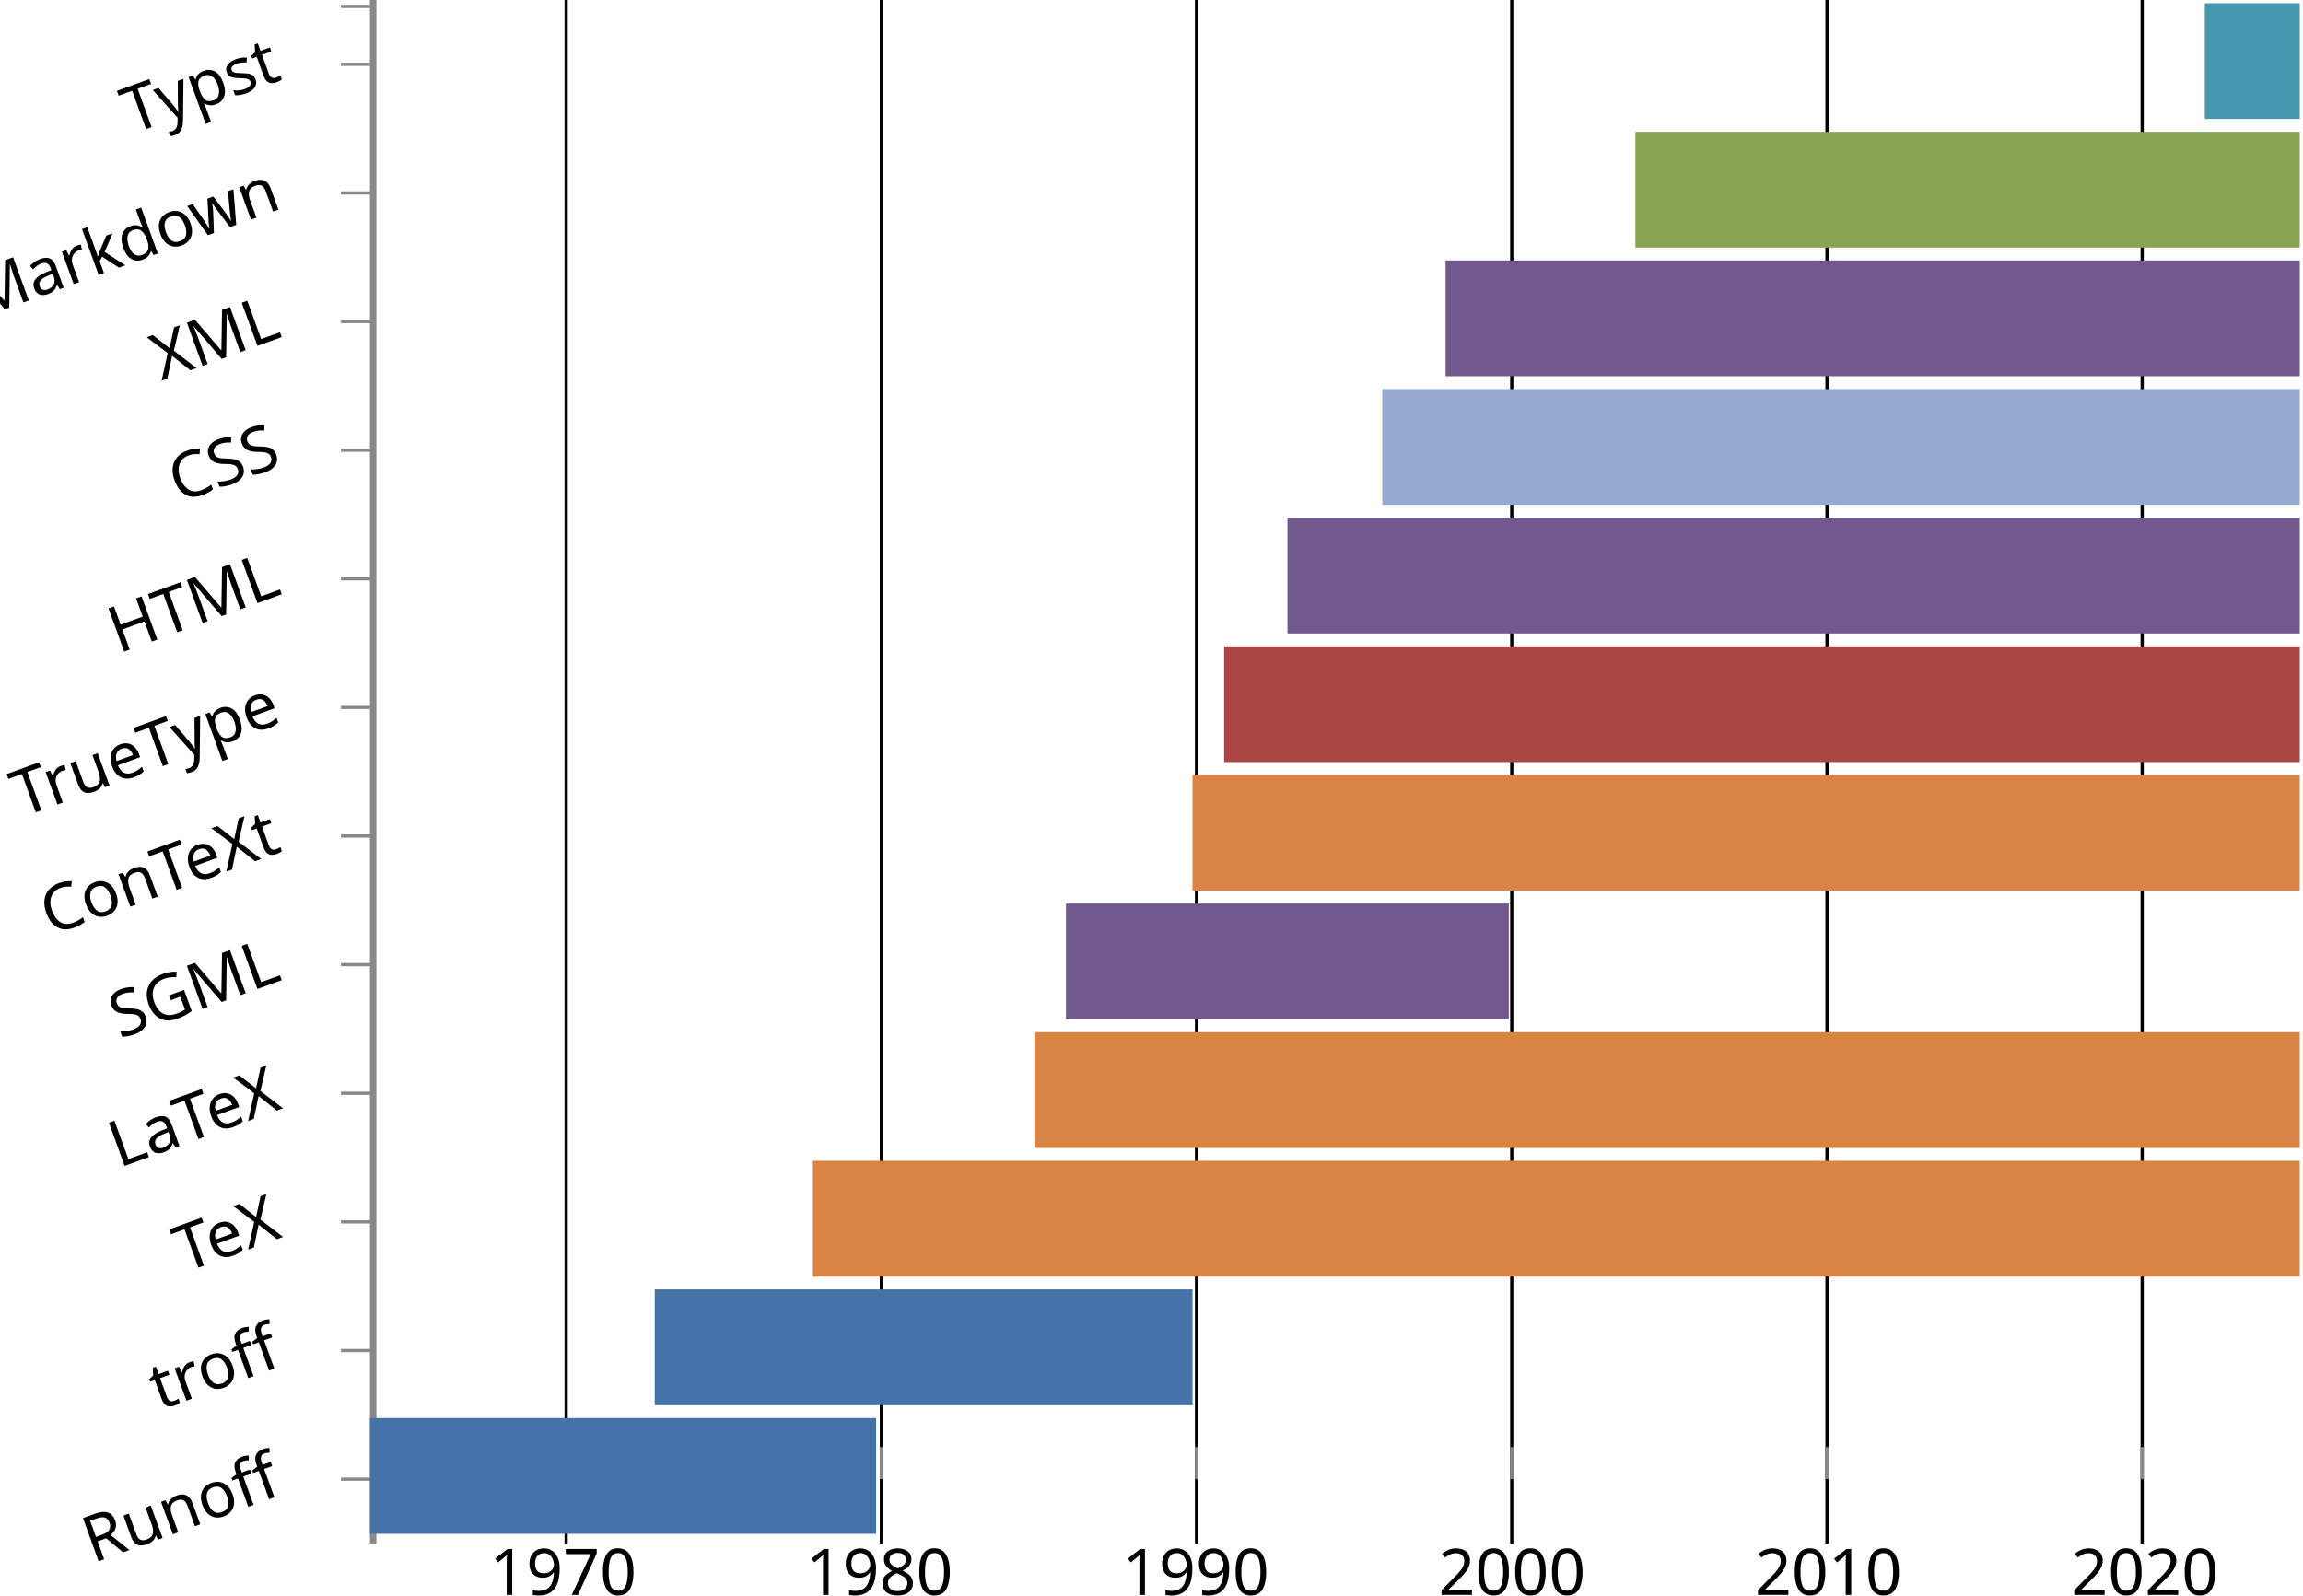
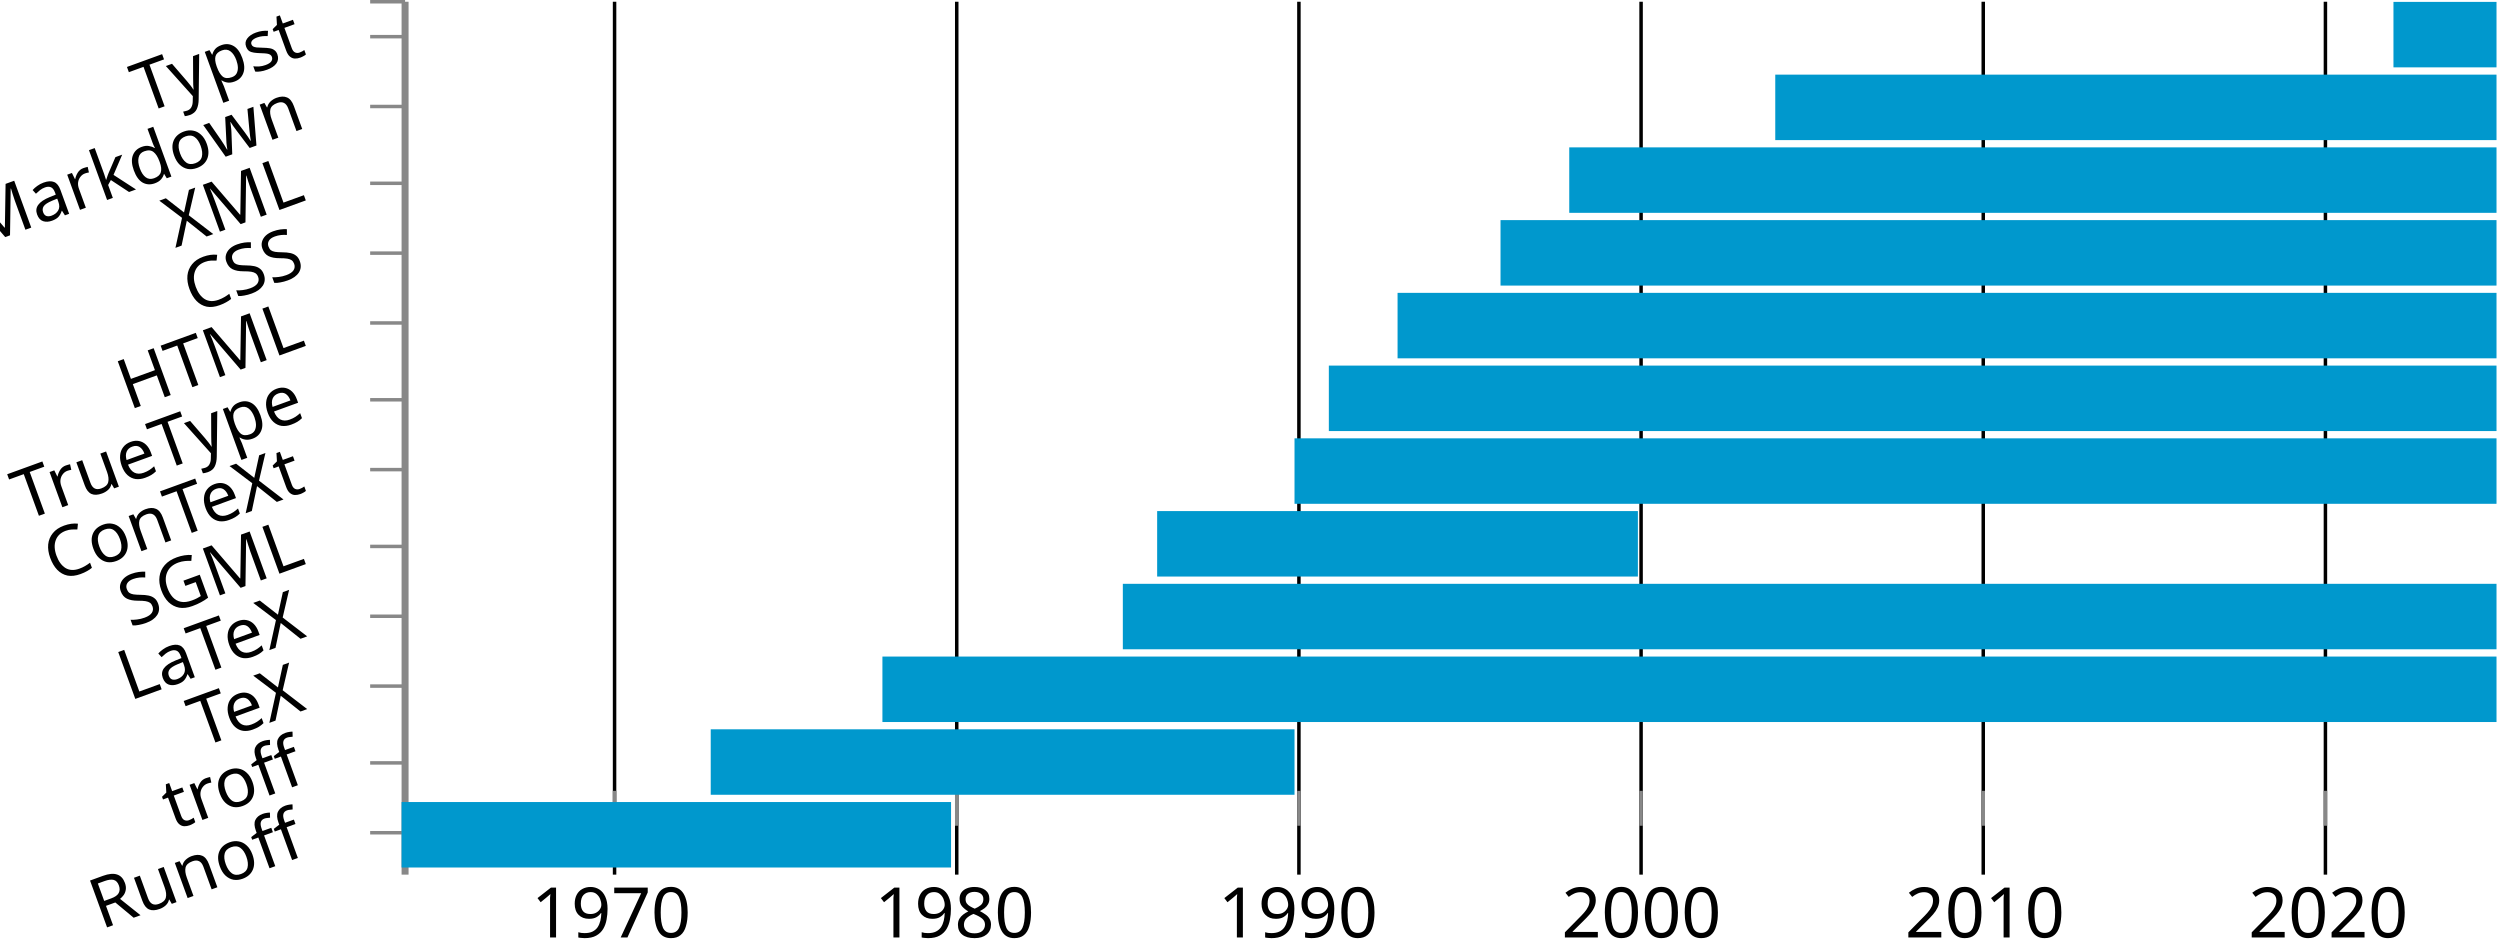
- <svg xmlns="http://www.w3.org/2000/svg" version="1.1" class="marks" width="716.015" height="496.26" viewBox="0 0 358.007 248.13" id="svg67">
-   <defs id="defs67" />
-   <g fill="none" stroke-miterlimit="10" transform="translate(57.50746,-0.5)" id="g67">
-     <g class="mark-group role-frame root" role="graphics-object" aria-roledescription="group mark container" id="g66">
-       <path class="background" aria-hidden="true" d="m 0.5,0.5 h 300 v 240 H 0.5 Z" id="path1" />
-       <g class="mark-group role-axis" aria-hidden="true" id="g10">
-         <g transform="translate(0.5,240.5)" id="g9">
-           <path class="background" aria-hidden="true" d="M 0,0 Z" pointer-events="none" id="path2" />
-           <g id="g8">
-             <g class="mark-rule role-axis-grid" pointer-events="none" id="g7">
-               <line transform="translate(30)" x2="0" y2="-240" stroke="#000000" stroke-opacity="1" stroke-width="0.5" opacity="1" id="line2" x1="0" y1="0" />
-               <line transform="translate(79)" x2="0" y2="-240" stroke="#000000" stroke-opacity="1" stroke-width="0.5" opacity="1" id="line3" x1="0" y1="0" />
-               <line transform="translate(128)" x2="0" y2="-240" stroke="#000000" stroke-opacity="1" stroke-width="0.5" opacity="1" id="line4" x1="0" y1="0" />
-               <line transform="translate(177)" x2="0" y2="-240" stroke="#000000" stroke-opacity="1" stroke-width="0.5" opacity="1" id="line5" x1="0" y1="0" />
-               <line transform="translate(226)" x2="0" y2="-240" stroke="#000000" stroke-opacity="1" stroke-width="0.5" opacity="1" id="line6" x1="0" y1="0" />
-               <line transform="translate(275)" x2="0" y2="-240" stroke="#000000" stroke-opacity="1" stroke-width="0.5" opacity="1" id="line7" x1="0" y1="0" />
-             </g>
+ <svg xmlns="http://www.w3.org/2000/svg" version="1.1" class="marks" width="716.015" height="268.76" viewBox="0 0 358.007 134.38" id="svg66">
+   <defs id="defs66" />
+   <path class="background" aria-hidden="true" d="M 58.007,0.25 H 358.007 v 125 H 58.007 Z" id="path1" style="fill:none;stroke-miterlimit:10" />
+   <g id="g63" transform="translate(57.50746,-0.25)" style="fill:none;stroke-miterlimit:10">
+     <g class="mark-group role-axis" aria-hidden="true" id="g10">
+       <g transform="translate(0.5,113.5)" id="g9">
+         <path class="background" aria-hidden="true" d="M 0,0 Z" pointer-events="none" id="path2" />
+         <g id="g8">
+           <g class="mark-rule role-axis-grid" pointer-events="none" id="g7">
+             <line transform="translate(30,12)" x2="0" y2="-125" stroke="#000000" stroke-opacity="1" stroke-width="0.5" opacity="1" id="line2" x1="0" y1="0" />
+             <line transform="translate(79,12)" x2="0" y2="-125" stroke="#000000" stroke-opacity="1" stroke-width="0.5" opacity="1" id="line3" x1="0" y1="0" />
+             <line transform="translate(128,12)" x2="0" y2="-125" stroke="#000000" stroke-opacity="1" stroke-width="0.5" opacity="1" id="line4" x1="0" y1="0" />
+             <line transform="translate(177,12)" x2="0" y2="-125" stroke="#000000" stroke-opacity="1" stroke-width="0.5" opacity="1" id="line5" x1="0" y1="0" />
+             <line transform="translate(226,12)" x2="0" y2="-125" stroke="#000000" stroke-opacity="1" stroke-width="0.5" opacity="1" id="line6" x1="0" y1="0" />
+             <line transform="translate(275,12)" x2="0" y2="-125" stroke="#000000" stroke-opacity="1" stroke-width="0.5" opacity="1" id="line7" x1="0" y1="0" />
          </g>
-           <path class="foreground" aria-hidden="true" d="" pointer-events="none" display="none" id="path8" />
        </g>
+         <path class="foreground" aria-hidden="true" d="" pointer-events="none" display="none" id="path8" />
      </g>
-       <path class="background" aria-hidden="true" d="M 0.5,225.5 Z" pointer-events="none" id="path10" />
-       <g class="mark-rule role-axis-tick" pointer-events="none" id="g15" transform="translate(0.5,225.5)">
-         <line transform="translate(30)" x2="0" y2="5" stroke="#888888" stroke-width="0.5" opacity="1" id="line10" x1="0" y1="0" />
-         <line transform="translate(79)" x2="0" y2="5" stroke="#888888" stroke-width="0.5" opacity="1" id="line11" x1="0" y1="0" />
-         <line transform="translate(128)" x2="0" y2="5" stroke="#888888" stroke-width="0.5" opacity="1" id="line12" x1="0" y1="0" />
-         <line transform="translate(177)" x2="0" y2="5" stroke="#888888" stroke-width="0.5" opacity="1" id="line13" x1="0" y1="0" />
-         <line transform="translate(226)" x2="0" y2="5" stroke="#888888" stroke-width="0.5" opacity="1" id="line14" x1="0" y1="0" />
-         <line transform="translate(275)" x2="0" y2="5" stroke="#888888" stroke-width="0.5" opacity="1" id="line15" x1="0" y1="0" />
+     </g>
+     <g class="mark-group role-axis" role="graphics-symbol" aria-roledescription="axis" aria-label="X-axis for a time scale with values from Wednesday, 01 January 1964, 1:00:00 AM to Wednesday, 01 January 2025, 1:00:00 AM" id="g23">
+       <g transform="translate(0.5,113.5)" id="g22">
+         <path class="background" aria-hidden="true" d="M 0,0 Z" pointer-events="none" id="path10" />
+         <g id="g21">
+           <g class="mark-rule role-axis-tick" pointer-events="none" id="g15">
+             <line transform="translate(30)" x2="0" y2="5" stroke="#888888" stroke-width="0.5" opacity="1" id="line10" x1="0" y1="0" />
+             <line transform="translate(79)" x2="0" y2="5" stroke="#888888" stroke-width="0.5" opacity="1" id="line11" x1="0" y1="0" />
+             <line transform="translate(128)" x2="0" y2="5" stroke="#888888" stroke-width="0.5" opacity="1" id="line12" x1="0" y1="0" />
+             <line transform="translate(177)" x2="0" y2="5" stroke="#888888" stroke-width="0.5" opacity="1" id="line13" x1="0" y1="0" />
+             <line transform="translate(226)" x2="0" y2="5" stroke="#888888" stroke-width="0.5" opacity="1" id="line14" x1="0" y1="0" />
+             <line transform="translate(275)" x2="0" y2="5" stroke="#888888" stroke-width="0.5" opacity="1" id="line15" x1="0" y1="0" />
+           </g>
+           <g class="mark-text role-axis-label" pointer-events="none" id="g20">
+             <text text-anchor="middle" font-family="sans-serif" font-size="10px" fill="#000000" opacity="1" id="text15" style="font-style:normal;font-variant:normal;font-weight:normal;font-stretch:normal;font-size:10px;font-family:'Libertinus Sans';-inkscape-font-specification:'Libertinus Sans, Normal';font-variant-ligatures:normal;font-variant-caps:normal;font-variant-numeric:normal;font-variant-east-asian:normal" x="29.513" y="21">1970</text>
+             <text text-anchor="middle" font-family="sans-serif" font-size="10px" fill="#000000" opacity="1" id="text16" style="font-style:normal;font-variant:normal;font-weight:normal;font-stretch:normal;font-size:10px;font-family:'Libertinus Sans';-inkscape-font-specification:'Libertinus Sans, Normal';font-variant-ligatures:normal;font-variant-caps:normal;font-variant-numeric:normal;font-variant-east-asian:normal" x="78.685" y="21">1980</text>
+             <text text-anchor="middle" font-family="sans-serif" font-size="10px" fill="#000000" opacity="1" id="text17" style="font-style:normal;font-variant:normal;font-weight:normal;font-stretch:normal;font-size:10px;font-family:'Libertinus Sans';-inkscape-font-specification:'Libertinus Sans, Normal';font-variant-ligatures:normal;font-variant-caps:normal;font-variant-numeric:normal;font-variant-east-asian:normal" x="127.871" y="21">1990</text>
+             <text text-anchor="middle" font-family="sans-serif" font-size="10px" fill="#000000" opacity="1" id="text18" style="font-style:normal;font-variant:normal;font-weight:normal;font-stretch:normal;font-size:10px;font-family:'Libertinus Sans';-inkscape-font-specification:'Libertinus Sans, Normal';font-variant-ligatures:normal;font-variant-caps:normal;font-variant-numeric:normal;font-variant-east-asian:normal" x="177.043" y="21">2000</text>
+             <text text-anchor="middle" font-family="sans-serif" font-size="10px" fill="#000000" opacity="1" id="text19" style="font-style:normal;font-variant:normal;font-weight:normal;font-stretch:normal;font-size:10px;font-family:'Libertinus Sans';-inkscape-font-specification:'Libertinus Sans, Normal';font-variant-ligatures:normal;font-variant-caps:normal;font-variant-numeric:normal;font-variant-east-asian:normal" x="226.228" y="21">2010</text>
+             <text text-anchor="middle" font-family="sans-serif" font-size="10px" fill="#000000" opacity="1" id="text20" style="font-style:normal;font-variant:normal;font-weight:normal;font-stretch:normal;font-size:10px;font-family:'Libertinus Sans';-inkscape-font-specification:'Libertinus Sans, Normal';font-variant-ligatures:normal;font-variant-caps:normal;font-variant-numeric:normal;font-variant-east-asian:normal" x="275.4" y="21">2020</text>
+           </g>
+         </g>
+         <path class="foreground" aria-hidden="true" d="" pointer-events="none" display="none" id="path21" />
      </g>
-       <text text-anchor="middle" font-family="sans-serif" font-size="10px" fill="#000000" opacity="1" id="text15" x="30.013" y="248.5" style="font-style:normal;font-variant:normal;font-weight:normal;font-stretch:normal;font-size:10px;font-family:'Libertinus Sans';-inkscape-font-specification:'Libertinus Sans, Normal';font-variant-ligatures:normal;font-variant-caps:normal;font-variant-numeric:normal;font-variant-east-asian:normal">1970</text>
-       <text text-anchor="middle" font-family="sans-serif" font-size="10px" fill="#000000" opacity="1" id="text16" x="79.185" y="248.5" style="font-style:normal;font-variant:normal;font-weight:normal;font-stretch:normal;font-size:10px;font-family:'Libertinus Sans';-inkscape-font-specification:'Libertinus Sans, Normal';font-variant-ligatures:normal;font-variant-caps:normal;font-variant-numeric:normal;font-variant-east-asian:normal">1980</text>
-       <text text-anchor="middle" font-family="sans-serif" font-size="10px" fill="#000000" opacity="1" id="text17" x="128.371" y="248.5" style="font-style:normal;font-variant:normal;font-weight:normal;font-stretch:normal;font-size:10px;font-family:'Libertinus Sans';-inkscape-font-specification:'Libertinus Sans, Normal';font-variant-ligatures:normal;font-variant-caps:normal;font-variant-numeric:normal;font-variant-east-asian:normal">1990</text>
-       <text text-anchor="middle" font-family="sans-serif" font-size="10px" fill="#000000" opacity="1" id="text18" x="177.543" y="248.5" style="font-style:normal;font-variant:normal;font-weight:normal;font-stretch:normal;font-size:10px;font-family:'Libertinus Sans';-inkscape-font-specification:'Libertinus Sans, Normal';font-variant-ligatures:normal;font-variant-caps:normal;font-variant-numeric:normal;font-variant-east-asian:normal">2000</text>
-       <text text-anchor="middle" font-family="sans-serif" font-size="10px" fill="#000000" opacity="1" id="text19" x="226.728" y="248.5" style="font-style:normal;font-variant:normal;font-weight:normal;font-stretch:normal;font-size:10px;font-family:'Libertinus Sans';-inkscape-font-specification:'Libertinus Sans, Normal';font-variant-ligatures:normal;font-variant-caps:normal;font-variant-numeric:normal;font-variant-east-asian:normal">2010</text>
-       <text text-anchor="middle" font-family="sans-serif" font-size="10px" fill="#000000" opacity="1" id="text20" x="275.9" y="248.5" style="font-style:normal;font-variant:normal;font-weight:normal;font-stretch:normal;font-size:10px;font-family:'Libertinus Sans';-inkscape-font-specification:'Libertinus Sans, Normal';font-variant-ligatures:normal;font-variant-caps:normal;font-variant-numeric:normal;font-variant-east-asian:normal">2020</text>
-       <path class="foreground" aria-hidden="true" d="" pointer-events="none" display="none" id="path22" />
-       <g transform="translate(0.5,0.5)" id="g51">
-         <path class="background" aria-hidden="true" d="M 0,0 Z" pointer-events="none" id="path24" />
-         <g class="mark-rule role-axis-tick" pointer-events="none" id="g36">
-           <line transform="translate(0,10)" x2="-5" y2="0" stroke="#888888" stroke-width="0.5" opacity="1" id="line24" x1="0" y1="0" />
-           <line transform="translate(0,30)" x2="-5" y2="0" stroke="#888888" stroke-width="0.5" opacity="1" id="line25" x1="0" y1="0" />
-           <line transform="translate(0,50)" x2="-5" y2="0" stroke="#888888" stroke-width="0.5" opacity="1" id="line26" x1="0" y1="0" />
-           <line transform="translate(0,70)" x2="-5" y2="0" stroke="#888888" stroke-width="0.5" opacity="1" id="line27" x1="0" y1="0" />
-           <line transform="translate(0,90)" x2="-5" y2="0" stroke="#888888" stroke-width="0.5" opacity="1" id="line28" x1="0" y1="0" />
-           <line transform="translate(0,110)" x2="-5" y2="0" stroke="#888888" stroke-width="0.5" opacity="1" id="line29" x1="0" y1="0" />
-           <line transform="translate(0,130)" x2="-5" y2="0" stroke="#888888" stroke-width="0.5" opacity="1" id="line30" x1="0" y1="0" />
-           <line transform="translate(0,150)" x2="-5" y2="0" stroke="#888888" stroke-width="0.5" opacity="1" id="line31" x1="0" y1="0" />
-           <line transform="translate(0,170)" x2="-5" y2="0" stroke="#888888" stroke-width="0.5" opacity="1" id="line32" x1="0" y1="0" />
-           <line transform="translate(0,190)" x2="-5" y2="0" stroke="#888888" stroke-width="0.5" opacity="1" id="line33" x1="0" y1="0" />
-           <line transform="translate(0,210)" x2="-5" y2="0" stroke="#888888" stroke-width="0.5" opacity="1" id="line34" x1="0" y1="0" />
-           <line transform="translate(0,230)" x2="-5" y2="0" stroke="#888888" stroke-width="0.5" opacity="1" id="line35" x1="0" y1="0" />
-           <line transform="translate(0,1)" x2="-5" y2="0" stroke="#888888" stroke-width="0.5" opacity="1" id="line36" x1="0" y1="0" />
+     </g>
+     <g class="mark-group role-axis" role="graphics-symbol" aria-roledescription="axis" aria-label="Y-axis for a discrete scale with 12 values: Typst, Markdown, XML, CSS, HTML, ending with Runoff" id="g51">
+       <g transform="translate(0.5,0.5)" id="g50">
+         <path class="background" aria-hidden="true" d="M 0,0 Z" pointer-events="none" id="path23" />
+         <g class="mark-rule role-axis-tick" pointer-events="none" id="g35">
+           <line transform="translate(0,5)" x2="-5" y2="0" stroke="#888888" stroke-width="0.5" opacity="1" id="line23" x1="0" y1="0" />
+           <line transform="translate(0,15)" x2="-5" y2="0" stroke="#888888" stroke-width="0.5" opacity="1" id="line24" x1="0" y1="0" />
+           <line transform="translate(0,26)" x2="-5" y2="0" stroke="#888888" stroke-width="0.5" opacity="1" id="line25" x1="0" y1="0" />
+           <line transform="translate(0,36)" x2="-5" y2="0" stroke="#888888" stroke-width="0.5" opacity="1" id="line26" x1="0" y1="0" />
+           <line transform="translate(0,46)" x2="-5" y2="0" stroke="#888888" stroke-width="0.5" opacity="1" id="line27" x1="0" y1="0" />
+           <line transform="translate(0,57)" x2="-5" y2="0" stroke="#888888" stroke-width="0.5" opacity="1" id="line28" x1="0" y1="0" />
+           <line transform="translate(0,67)" x2="-5" y2="0" stroke="#888888" stroke-width="0.5" opacity="1" id="line29" x1="0" y1="0" />
+           <line transform="translate(0,78)" x2="-5" y2="0" stroke="#888888" stroke-width="0.5" opacity="1" id="line30" x1="0" y1="0" />
+           <line transform="translate(0,88)" x2="-5" y2="0" stroke="#888888" stroke-width="0.5" opacity="1" id="line31" x1="0" y1="0" />
+           <line transform="translate(0,98)" x2="-5" y2="0" stroke="#888888" stroke-width="0.5" opacity="1" id="line32" x1="0" y1="0" />
+           <line transform="translate(0,109)" x2="-5" y2="0" stroke="#888888" stroke-width="0.5" opacity="1" id="line33" x1="0" y1="0" />
+           <line transform="translate(0,119)" x2="-5" y2="0" stroke="#888888" stroke-width="0.5" opacity="1" id="line34" x1="0" y1="0" />
+           <line x2="-5" y2="0" stroke="#888888" stroke-width="0.5" opacity="1" id="line35" x1="0" y1="0" />
        </g>
-         <text text-anchor="end" transform="rotate(-20)" font-family="sans-serif" font-size="10px" fill="#000000" opacity="1" id="text36" x="-17.345" y="6.797" style="font-style:normal;font-variant:normal;font-weight:normal;font-stretch:normal;font-size:10px;font-family:'Libertinus Sans';-inkscape-font-specification:'Libertinus Sans, Normal';font-variant-ligatures:normal;font-variant-caps:normal;font-variant-numeric:normal;font-variant-east-asian:normal">Typst</text>
-         <text text-anchor="end" transform="rotate(-20)" font-family="sans-serif" font-size="10px" fill="#000000" opacity="1" id="text37" x="-24.185" y="25.591" style="font-style:normal;font-variant:normal;font-weight:normal;font-stretch:normal;font-size:10px;font-family:'Libertinus Sans';-inkscape-font-specification:'Libertinus Sans, Normal';font-variant-ligatures:normal;font-variant-caps:normal;font-variant-numeric:normal;font-variant-east-asian:normal">Markdown</text>
-         <text text-anchor="end" transform="rotate(-20)" font-family="sans-serif" font-size="10px" fill="#000000" opacity="1" id="text38" x="-31.025" y="44.384" style="font-style:normal;font-variant:normal;font-weight:normal;font-stretch:normal;font-size:10px;font-family:'Libertinus Sans';-inkscape-font-specification:'Libertinus Sans, Normal';font-variant-ligatures:normal;font-variant-caps:normal;font-variant-numeric:normal;font-variant-east-asian:normal">XML</text>
-         <text text-anchor="end" transform="rotate(-20)" font-family="sans-serif" font-size="10px" fill="#000000" opacity="1" id="text39" x="-37.866" y="63.178" style="font-style:normal;font-variant:normal;font-weight:normal;font-stretch:normal;font-size:10px;font-family:'Libertinus Sans';-inkscape-font-specification:'Libertinus Sans, Normal';font-variant-ligatures:normal;font-variant-caps:normal;font-variant-numeric:normal;font-variant-east-asian:normal">CSS</text>
-         <text text-anchor="end" transform="rotate(-20)" font-family="sans-serif" font-size="10px" fill="#000000" opacity="1" id="text40" x="-44.706" y="81.972" style="font-style:normal;font-variant:normal;font-weight:normal;font-stretch:normal;font-size:10px;font-family:'Libertinus Sans';-inkscape-font-specification:'Libertinus Sans, Normal';font-variant-ligatures:normal;font-variant-caps:normal;font-variant-numeric:normal;font-variant-east-asian:normal">HTML</text>
-         <text text-anchor="end" transform="rotate(-20)" font-family="sans-serif" font-size="10px" fill="#000000" opacity="1" id="text41" x="-51.547" y="100.766" style="font-style:normal;font-variant:normal;font-weight:normal;font-stretch:normal;font-size:10px;font-family:'Libertinus Sans';-inkscape-font-specification:'Libertinus Sans, Normal';font-variant-ligatures:normal;font-variant-caps:normal;font-variant-numeric:normal;font-variant-east-asian:normal">TrueType</text>
-         <text text-anchor="end" transform="rotate(-20)" font-family="sans-serif" font-size="10px" fill="#000000" opacity="1" id="text42" x="-58.387" y="119.56" style="font-style:normal;font-variant:normal;font-weight:normal;font-stretch:normal;font-size:10px;font-family:'Libertinus Sans';-inkscape-font-specification:'Libertinus Sans, Normal';font-variant-ligatures:normal;font-variant-caps:normal;font-variant-numeric:normal;font-variant-east-asian:normal">ConTeXt</text>
-         <text text-anchor="end" transform="rotate(-20)" font-family="sans-serif" font-size="10px" fill="#000000" opacity="1" id="text43" x="-65.227" y="138.354" style="font-style:normal;font-variant:normal;font-weight:normal;font-stretch:normal;font-size:10px;font-family:'Libertinus Sans';-inkscape-font-specification:'Libertinus Sans, Normal';font-variant-ligatures:normal;font-variant-caps:normal;font-variant-numeric:normal;font-variant-east-asian:normal">SGML</text>
-         <text text-anchor="end" transform="rotate(-20)" font-family="sans-serif" font-size="10px" fill="#000000" opacity="1" id="text44" x="-72.068" y="157.148" style="font-style:normal;font-variant:normal;font-weight:normal;font-stretch:normal;font-size:10px;font-family:'Libertinus Sans';-inkscape-font-specification:'Libertinus Sans, Normal';font-variant-ligatures:normal;font-variant-caps:normal;font-variant-numeric:normal;font-variant-east-asian:normal">LaTeX</text>
-         <text text-anchor="end" transform="rotate(-20)" font-family="sans-serif" font-size="10px" fill="#000000" opacity="1" id="text45" x="-78.908" y="175.941" style="font-style:normal;font-variant:normal;font-weight:normal;font-stretch:normal;font-size:10px;font-family:'Libertinus Sans';-inkscape-font-specification:'Libertinus Sans, Normal';font-variant-ligatures:normal;font-variant-caps:normal;font-variant-numeric:normal;font-variant-east-asian:normal">TeX</text>
-         <text text-anchor="end" transform="rotate(-20)" font-family="sans-serif" font-size="10px" fill="#000000" opacity="1" id="text46" x="-85.749" y="194.735" style="font-style:normal;font-variant:normal;font-weight:normal;font-stretch:normal;font-size:10px;font-family:'Libertinus Sans';-inkscape-font-specification:'Libertinus Sans, Normal';font-variant-ligatures:normal;font-variant-caps:normal;font-variant-numeric:normal;font-variant-east-asian:normal">troff</text>
-         <text text-anchor="end" transform="rotate(-20)" font-family="sans-serif" font-size="10px" fill="#000000" opacity="1" id="text47" x="-92.589" y="213.529" style="font-style:normal;font-variant:normal;font-weight:normal;font-stretch:normal;font-size:10px;font-family:'Libertinus Sans';-inkscape-font-specification:'Libertinus Sans, Normal';font-variant-ligatures:normal;font-variant-caps:normal;font-variant-numeric:normal;font-variant-east-asian:normal;text-anchor:end;opacity:1;fill:#000000">Runoff</text>
-         <text text-anchor="end" transform="rotate(-20)" font-family="sans-serif" font-size="10px" fill="#000000" opacity="1" id="text48" x="-14.095" y="-2.13" />
-         <g class="mark-rule role-axis-domain" pointer-events="none" id="g49">
-           <line x2="0" y2="240" stroke="#888888" stroke-width="1" opacity="1" id="line48" x1="0" y1="0" />
+         <g class="mark-text role-axis-label" pointer-events="none" id="g47">
+           <text text-anchor="end" transform="rotate(-20,14.35806,43.38878)" font-family="sans-serif" font-size="10px" fill="#000000" opacity="1" id="text35" style="font-style:normal;font-variant:normal;font-weight:normal;font-stretch:normal;font-size:10px;font-family:'Libertinus Sans';-inkscape-font-specification:'Libertinus Sans, Normal';font-variant-ligatures:normal;font-variant-caps:normal;font-variant-numeric:normal;font-variant-east-asian:normal">Typst</text>
+           <text text-anchor="end" transform="rotate(-20,43.89599,48.59711)" font-family="sans-serif" font-size="10px" fill="#000000" opacity="1" id="text36" style="font-style:normal;font-variant:normal;font-weight:normal;font-stretch:normal;font-size:10px;font-family:'Libertinus Sans';-inkscape-font-specification:'Libertinus Sans, Normal';font-variant-ligatures:normal;font-variant-caps:normal;font-variant-numeric:normal;font-variant-east-asian:normal">Markdown</text>
+           <text text-anchor="end" transform="rotate(-20,73.43392,53.80545)" font-family="sans-serif" font-size="10px" fill="#000000" opacity="1" id="text37" style="font-style:normal;font-variant:normal;font-weight:normal;font-stretch:normal;font-size:10px;font-family:'Libertinus Sans';-inkscape-font-specification:'Libertinus Sans, Normal';font-variant-ligatures:normal;font-variant-caps:normal;font-variant-numeric:normal;font-variant-east-asian:normal">XML</text>
+           <text text-anchor="end" transform="rotate(-20,102.9718,59.01378)" font-family="sans-serif" font-size="10px" fill="#000000" opacity="1" id="text38" style="font-style:normal;font-variant:normal;font-weight:normal;font-stretch:normal;font-size:10px;font-family:'Libertinus Sans';-inkscape-font-specification:'Libertinus Sans, Normal';font-variant-ligatures:normal;font-variant-caps:normal;font-variant-numeric:normal;font-variant-east-asian:normal">CSS</text>
+           <text text-anchor="end" transform="rotate(-20,132.5098,64.22211)" font-family="sans-serif" font-size="10px" fill="#000000" opacity="1" id="text39" style="font-style:normal;font-variant:normal;font-weight:normal;font-stretch:normal;font-size:10px;font-family:'Libertinus Sans';-inkscape-font-specification:'Libertinus Sans, Normal';font-variant-ligatures:normal;font-variant-caps:normal;font-variant-numeric:normal;font-variant-east-asian:normal">HTML</text>
+           <text text-anchor="end" transform="rotate(-20,162.0477,69.43045)" font-family="sans-serif" font-size="10px" fill="#000000" opacity="1" id="text40" style="font-style:normal;font-variant:normal;font-weight:normal;font-stretch:normal;font-size:10px;font-family:'Libertinus Sans';-inkscape-font-specification:'Libertinus Sans, Normal';font-variant-ligatures:normal;font-variant-caps:normal;font-variant-numeric:normal;font-variant-east-asian:normal">TrueType</text>
+           <text text-anchor="end" transform="rotate(-20,191.5856,74.63878)" font-family="sans-serif" font-size="10px" fill="#000000" opacity="1" id="text41" style="font-style:normal;font-variant:normal;font-weight:normal;font-stretch:normal;font-size:10px;font-family:'Libertinus Sans';-inkscape-font-specification:'Libertinus Sans, Normal';font-variant-ligatures:normal;font-variant-caps:normal;font-variant-numeric:normal;font-variant-east-asian:normal">ConTeXt</text>
+           <text text-anchor="end" transform="rotate(-20,221.1235,79.84711)" font-family="sans-serif" font-size="10px" fill="#000000" opacity="1" id="text42" style="font-style:normal;font-variant:normal;font-weight:normal;font-stretch:normal;font-size:10px;font-family:'Libertinus Sans';-inkscape-font-specification:'Libertinus Sans, Normal';font-variant-ligatures:normal;font-variant-caps:normal;font-variant-numeric:normal;font-variant-east-asian:normal">SGML</text>
+           <text text-anchor="end" transform="rotate(-20,250.6615,85.05545)" font-family="sans-serif" font-size="10px" fill="#000000" opacity="1" id="text43" style="font-style:normal;font-variant:normal;font-weight:normal;font-stretch:normal;font-size:10px;font-family:'Libertinus Sans';-inkscape-font-specification:'Libertinus Sans, Normal';font-variant-ligatures:normal;font-variant-caps:normal;font-variant-numeric:normal;font-variant-east-asian:normal">LaTeX</text>
+           <text text-anchor="end" transform="rotate(-20,280.1994,90.26378)" font-family="sans-serif" font-size="10px" fill="#000000" opacity="1" id="text44" style="font-style:normal;font-variant:normal;font-weight:normal;font-stretch:normal;font-size:10px;font-family:'Libertinus Sans';-inkscape-font-specification:'Libertinus Sans, Normal';font-variant-ligatures:normal;font-variant-caps:normal;font-variant-numeric:normal;font-variant-east-asian:normal">TeX</text>
+           <text text-anchor="end" transform="rotate(-20,309.7373,95.47211)" font-family="sans-serif" font-size="10px" fill="#000000" opacity="1" id="text45" style="font-style:normal;font-variant:normal;font-weight:normal;font-stretch:normal;font-size:10px;font-family:'Libertinus Sans';-inkscape-font-specification:'Libertinus Sans, Normal';font-variant-ligatures:normal;font-variant-caps:normal;font-variant-numeric:normal;font-variant-east-asian:normal">troff</text>
+           <text text-anchor="end" transform="rotate(-20,339.2753,100.6804)" font-family="sans-serif" font-size="10px" fill="#000000" opacity="1" id="text46" style="font-style:normal;font-variant:normal;font-weight:normal;font-stretch:normal;font-size:10px;font-family:'Libertinus Sans';-inkscape-font-specification:'Libertinus Sans, Normal';font-variant-ligatures:normal;font-variant-caps:normal;font-variant-numeric:normal;font-variant-east-asian:normal">Runoff</text>
+           <text text-anchor="end" transform="rotate(-20,1.006923,41.03461)" font-family="sans-serif" font-size="10px" fill="#000000" opacity="1" id="text47" />
        </g>
-         <path class="foreground" aria-hidden="true" d="" pointer-events="none" display="none" id="path50" />
+         <g class="mark-rule role-axis-domain" pointer-events="none" id="g48">
+           <line x2="0" y2="125" stroke="#888888" stroke-width="1" opacity="1" id="line47" x1="0" y1="0" />
+         </g>
+         <path class="foreground" aria-hidden="true" d="" pointer-events="none" display="none" id="path49" />
      </g>
-       <g class="mark-rect role-mark marks" role="graphics-object" aria-roledescription="rect mark container" id="g63">
-         <path aria-label="start: Jan 01, 1964; system: Runoff; end: Jan 01, 1980; category: Early; System: Runoff; Start: Jan 01, 1964; End: Jan 01, 1980; Category: Early" role="graphics-symbol" aria-roledescription="bar" d="m 0,221 h 78.686 v 18 H 0 Z" fill="#4572a7" id="path52" />
-         <path aria-label="start: Jan 01, 1973; system: troff; end: Jan 01, 1990; category: Early; System: troff; Start: Jan 01, 1973; End: Jan 01, 1990; Category: Early" role="graphics-symbol" aria-roledescription="bar" d="m 44.271,201 h 83.6 v 18 H 44.271 Z" fill="#4572a7" id="path53" />
-         <path aria-label="start: Jan 01, 1978; system: TeX; end: Jan 01, 2025; category: TeX Family; System: TeX; Start: Jan 01, 1978; End: Jan 01, 2025; Category: TeX Family" role="graphics-symbol" aria-roledescription="bar" d="M 68.857,181 H 300 v 18 H 68.857 Z" fill="#d98445" id="path54" />
-         <path aria-label="start: Jan 01, 1985; system: LaTeX; end: Jan 01, 2025; category: TeX Family; System: LaTeX; Start: Jan 01, 1985; End: Jan 01, 2025; Category: TeX Family" role="graphics-symbol" aria-roledescription="bar" d="M 103.285,161 H 300 v 18 H 103.285 Z" fill="#d98445" id="path55" />
-         <path aria-label="start: Jan 01, 1990; system: ConTeXt; end: Jan 01, 2025; category: TeX Family; System: ConTeXt; Start: Jan 01, 1990; End: Jan 01, 2025; Category: TeX Family" role="graphics-symbol" aria-roledescription="bar" d="M 127.871,121 H 300 v 18 H 127.871 Z" fill="#d98445" id="path56" />
-         <path aria-label="start: Jan 01, 1986; system: SGML; end: Jan 01, 2000; category: Markup; System: SGML; Start: Jan 01, 1986; End: Jan 01, 2000; Category: Markup" role="graphics-symbol" aria-roledescription="bar" d="m 108.2,141 h 68.843 v 18 h -68.843 z" fill="#71598e" id="path57" />
-         <path aria-label="start: Jan 01, 1998; system: XML; end: Jan 01, 2025; category: Markup; System: XML; Start: Jan 01, 1998; End: Jan 01, 2025; Category: Markup" role="graphics-symbol" aria-roledescription="bar" d="M 167.214,41 H 300 V 59 H 167.214 Z" fill="#71598e" id="path58" />
-         <path aria-label="start: Jan 01, 1993; system: HTML; end: Jan 01, 2025; category: Markup; System: HTML; Start: Jan 01, 1993; End: Jan 01, 2025; Category: Markup" role="graphics-symbol" aria-roledescription="bar" d="M 142.628,81 H 300 V 99 H 142.628 Z" fill="#71598e" id="path59" />
-         <path aria-label="start: Jan 01, 1996; system: CSS; end: Jan 01, 2025; category: Web; System: CSS; Start: Jan 01, 1996; End: Jan 01, 2025; Category: Web" role="graphics-symbol" aria-roledescription="bar" d="M 157.372,61 H 300 V 79 H 157.372 Z" fill="#94aace" id="path60" />
-         <path aria-label="start: Jan 01, 1991; system: TrueType; end: Jan 01, 2025; category: Fonts; System: TrueType; Start: Jan 01, 1991; End: Jan 01, 2025; Category: Fonts" role="graphics-symbol" aria-roledescription="bar" d="M 132.786,101 H 300 v 18 H 132.786 Z" fill="#aa4643" id="path61" />
-         <path aria-label="start: Jan 01, 2004; system: Markdown; end: Jan 01, 2025; category: Lightweight; System: Markdown; Start: Jan 01, 2004; End: Jan 01, 2025; Category: Lightweight" role="graphics-symbol" aria-roledescription="bar" d="M 196.715,21 H 300 V 39 H 196.715 Z" fill="#8aa453" id="path62" />
-         <path aria-label="start: Jan 01, 2022; system: Typst; end: Jan 01, 2025; category: Modern; System: Typst; Start: Jan 01, 2022; End: Jan 01, 2025; Category: Modern" role="graphics-symbol" aria-roledescription="bar" d="M 285.243,1 H 300 v 18 h -14.757 z" fill="#4598ae" id="path63" />
-       </g>
-       <path class="foreground" aria-hidden="true" d="" display="none" id="path64" />
+     </g>
+     <g class="mark-rect role-mark marks" role="graphics-object" aria-roledescription="rect mark container" id="g62">
+       <path aria-label="start: Jan 01, 1964; system: Runoff; end: Jan 01, 1980; category: undefined" role="graphics-symbol" aria-roledescription="bar" d="m 0,115.104 h 78.686 v 9.375 H 0 Z" fill="#0098cd" id="path51" />
+       <path aria-label="start: Jan 01, 1973; system: troff; end: Jan 01, 1990; category: undefined" role="graphics-symbol" aria-roledescription="bar" d="m 44.271,104.688 h 83.6 v 9.375 H 44.271 Z" fill="#0098cd" id="path52" />
+       <path aria-label="start: Jan 01, 1978; system: TeX; end: Jan 01, 2025; category: undefined" role="graphics-symbol" aria-roledescription="bar" d="M 68.857,94.271 H 300 v 9.375 H 68.857 Z" fill="#0098cd" id="path53" />
+       <path aria-label="start: Jan 01, 1985; system: LaTeX; end: Jan 01, 2025; category: undefined" role="graphics-symbol" aria-roledescription="bar" d="M 103.285,83.854 H 300 v 9.375 H 103.285 Z" fill="#0098cd" id="path54" />
+       <path aria-label="start: Jan 01, 1990; system: ConTeXt; end: Jan 01, 2025; category: undefined" role="graphics-symbol" aria-roledescription="bar" d="M 127.871,63.021 H 300 v 9.375 H 127.871 Z" fill="#0098cd" id="path55" />
+       <path aria-label="start: Jan 01, 1986; system: SGML; end: Jan 01, 2000; category: undefined" role="graphics-symbol" aria-roledescription="bar" d="m 108.2,73.438 h 68.843 v 9.375 h -68.843 z" fill="#0098cd" id="path56" />
+       <path aria-label="start: Jan 01, 1998; system: XML; end: Jan 01, 2025; category: undefined" role="graphics-symbol" aria-roledescription="bar" d="M 167.214,21.354 H 300 v 9.375 H 167.214 Z" fill="#0098cd" id="path57" />
+       <path aria-label="start: Jan 01, 1993; system: HTML; end: Jan 01, 2025; category: undefined" role="graphics-symbol" aria-roledescription="bar" d="M 142.628,42.188 H 300 v 9.375 H 142.628 Z" fill="#0098cd" id="path58" />
+       <path aria-label="start: Jan 01, 1996; system: CSS; end: Jan 01, 2025; category: undefined" role="graphics-symbol" aria-roledescription="bar" d="M 157.372,31.771 H 300 v 9.375 H 157.372 Z" fill="#0098cd" id="path59" />
+       <path aria-label="start: Jan 01, 1991; system: TrueType; end: Jan 01, 2025; category: undefined" role="graphics-symbol" aria-roledescription="bar" d="M 132.786,52.604 H 300 v 9.375 H 132.786 Z" fill="#0098cd" id="path60" />
+       <path aria-label="start: Jan 01, 2004; system: Markdown; end: Jan 01, 2025; category: undefined" role="graphics-symbol" aria-roledescription="bar" d="M 196.715,10.938 H 300 v 9.375 H 196.715 Z" fill="#0098cd" id="path61" />
+       <path aria-label="start: Jan 01, 2022; system: Typst; end: Jan 01, 2025; category: undefined" role="graphics-symbol" aria-roledescription="bar" d="M 285.243,0.521 H 300 V 9.896 h -14.757 z" fill="#0098cd" id="path62" />
    </g>
  </g>
+   <path class="foreground" aria-hidden="true" d="" display="none" id="path63" style="fill:none;stroke-miterlimit:10" />
</svg>
